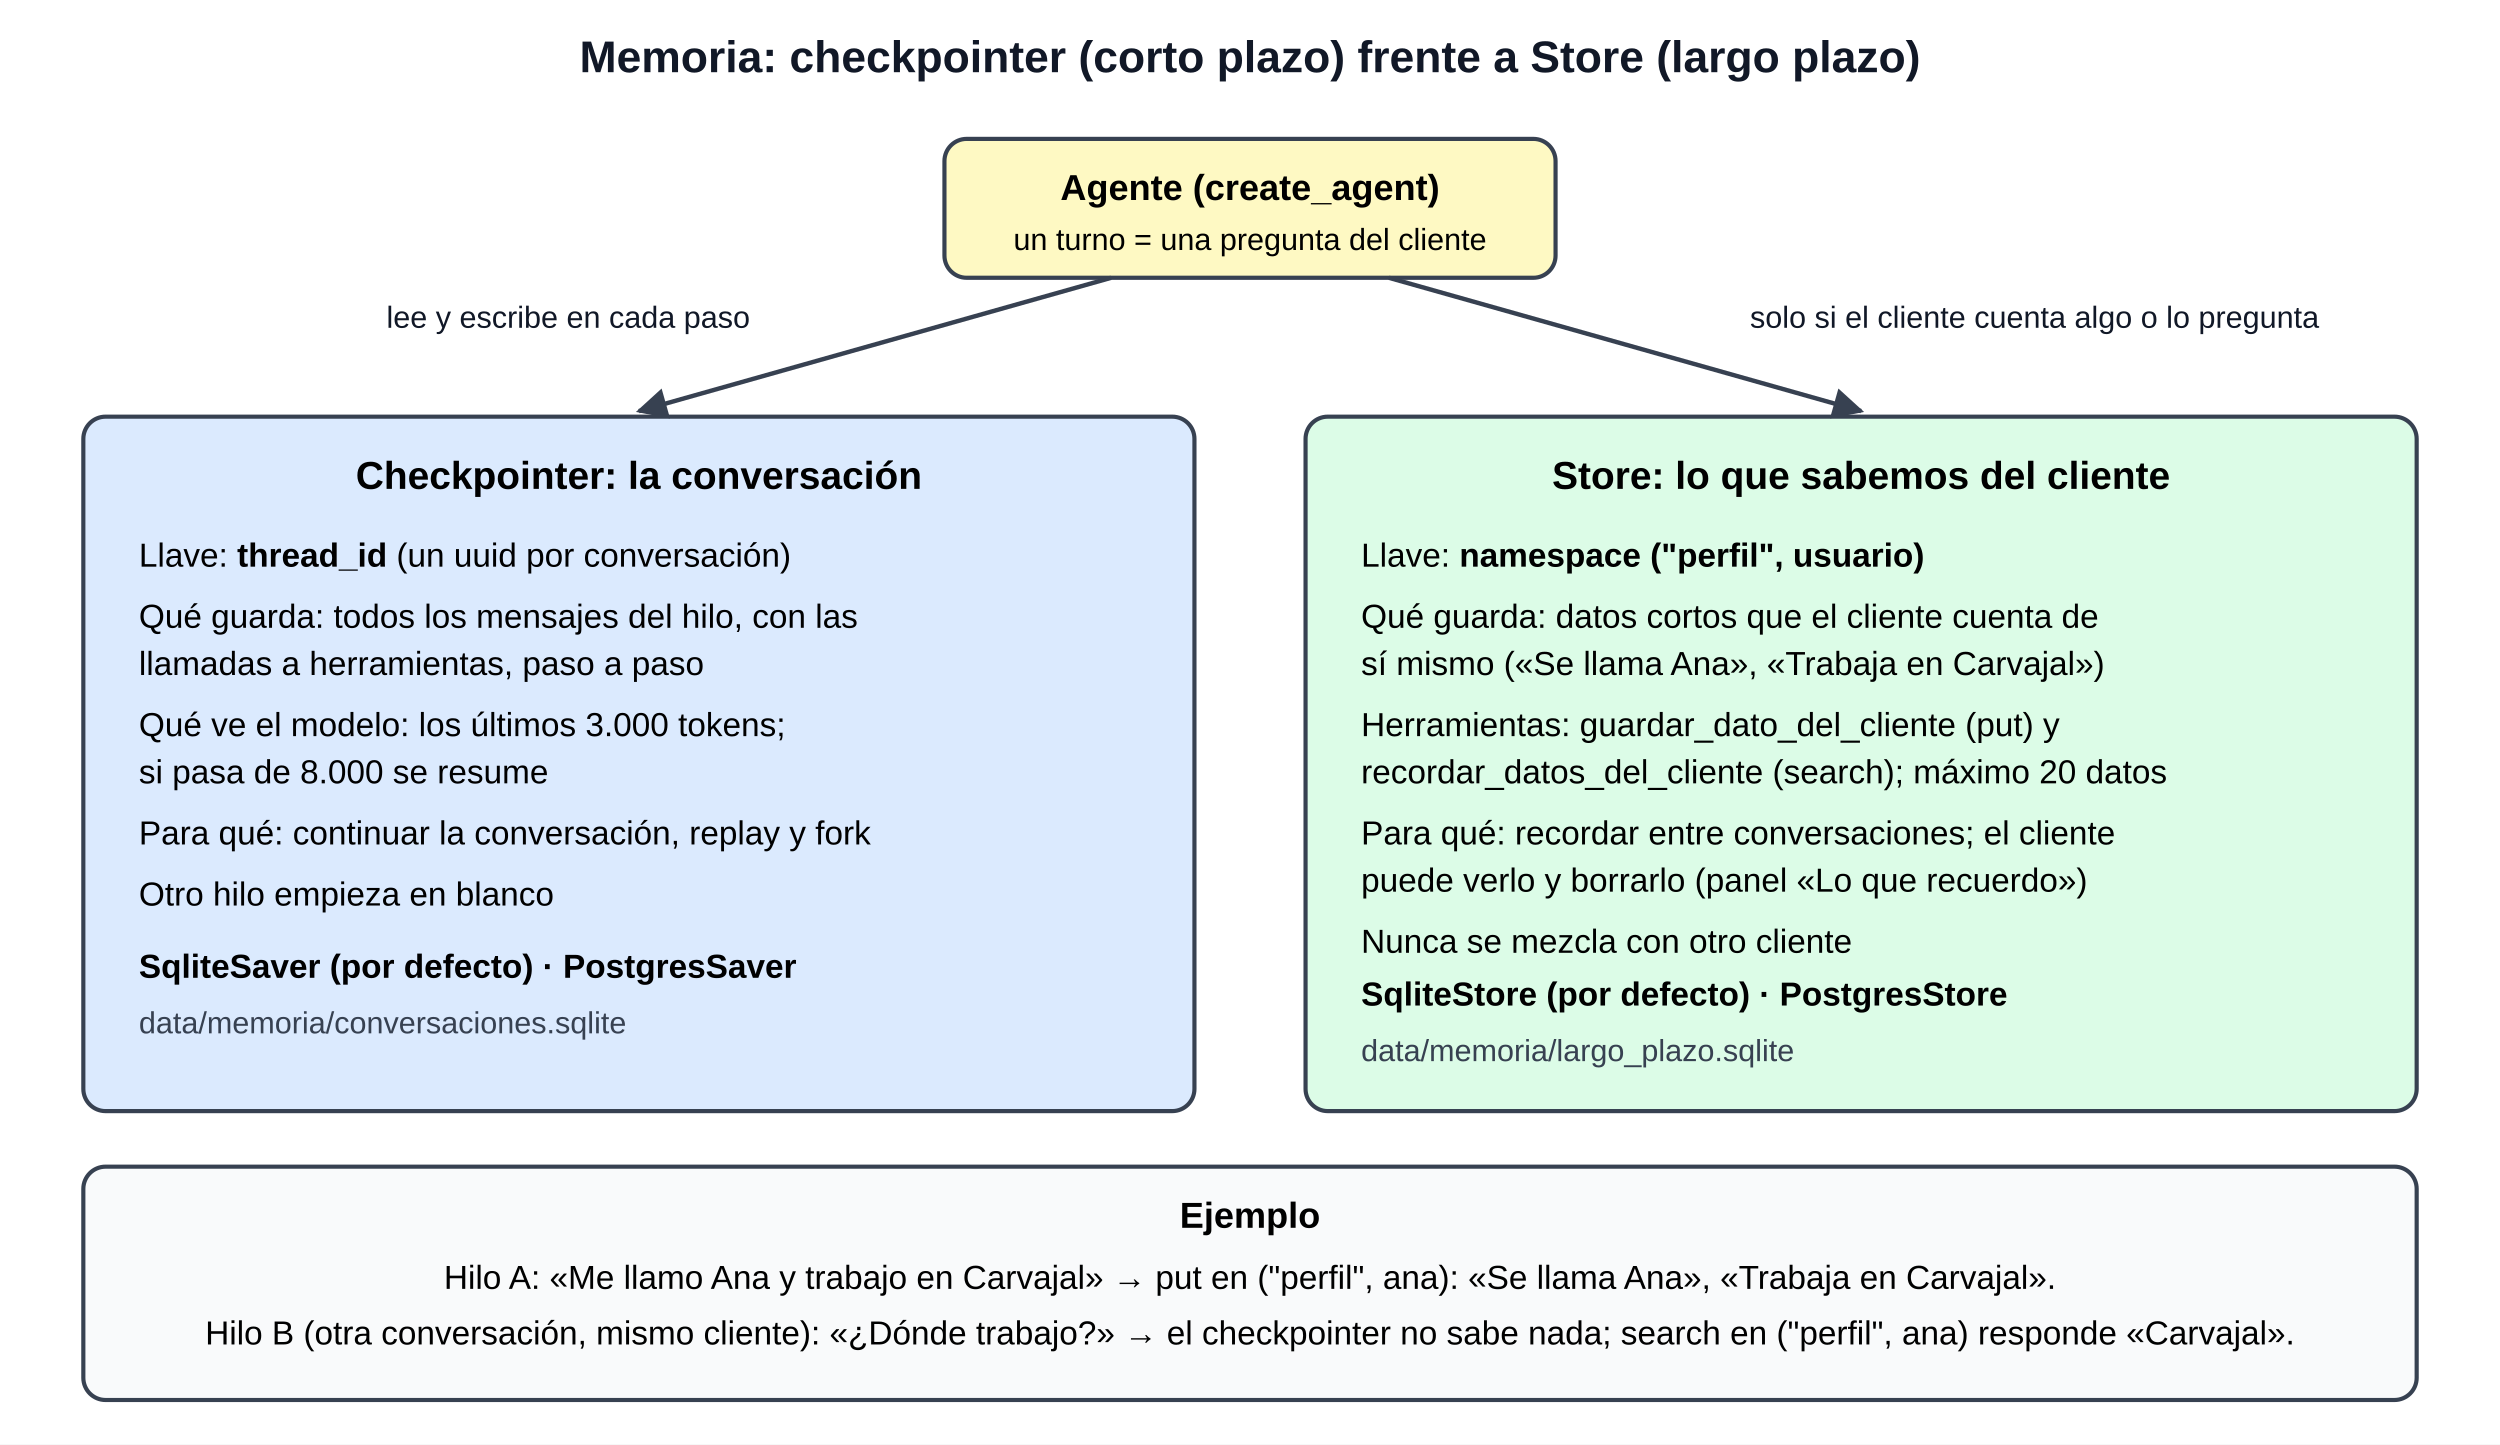
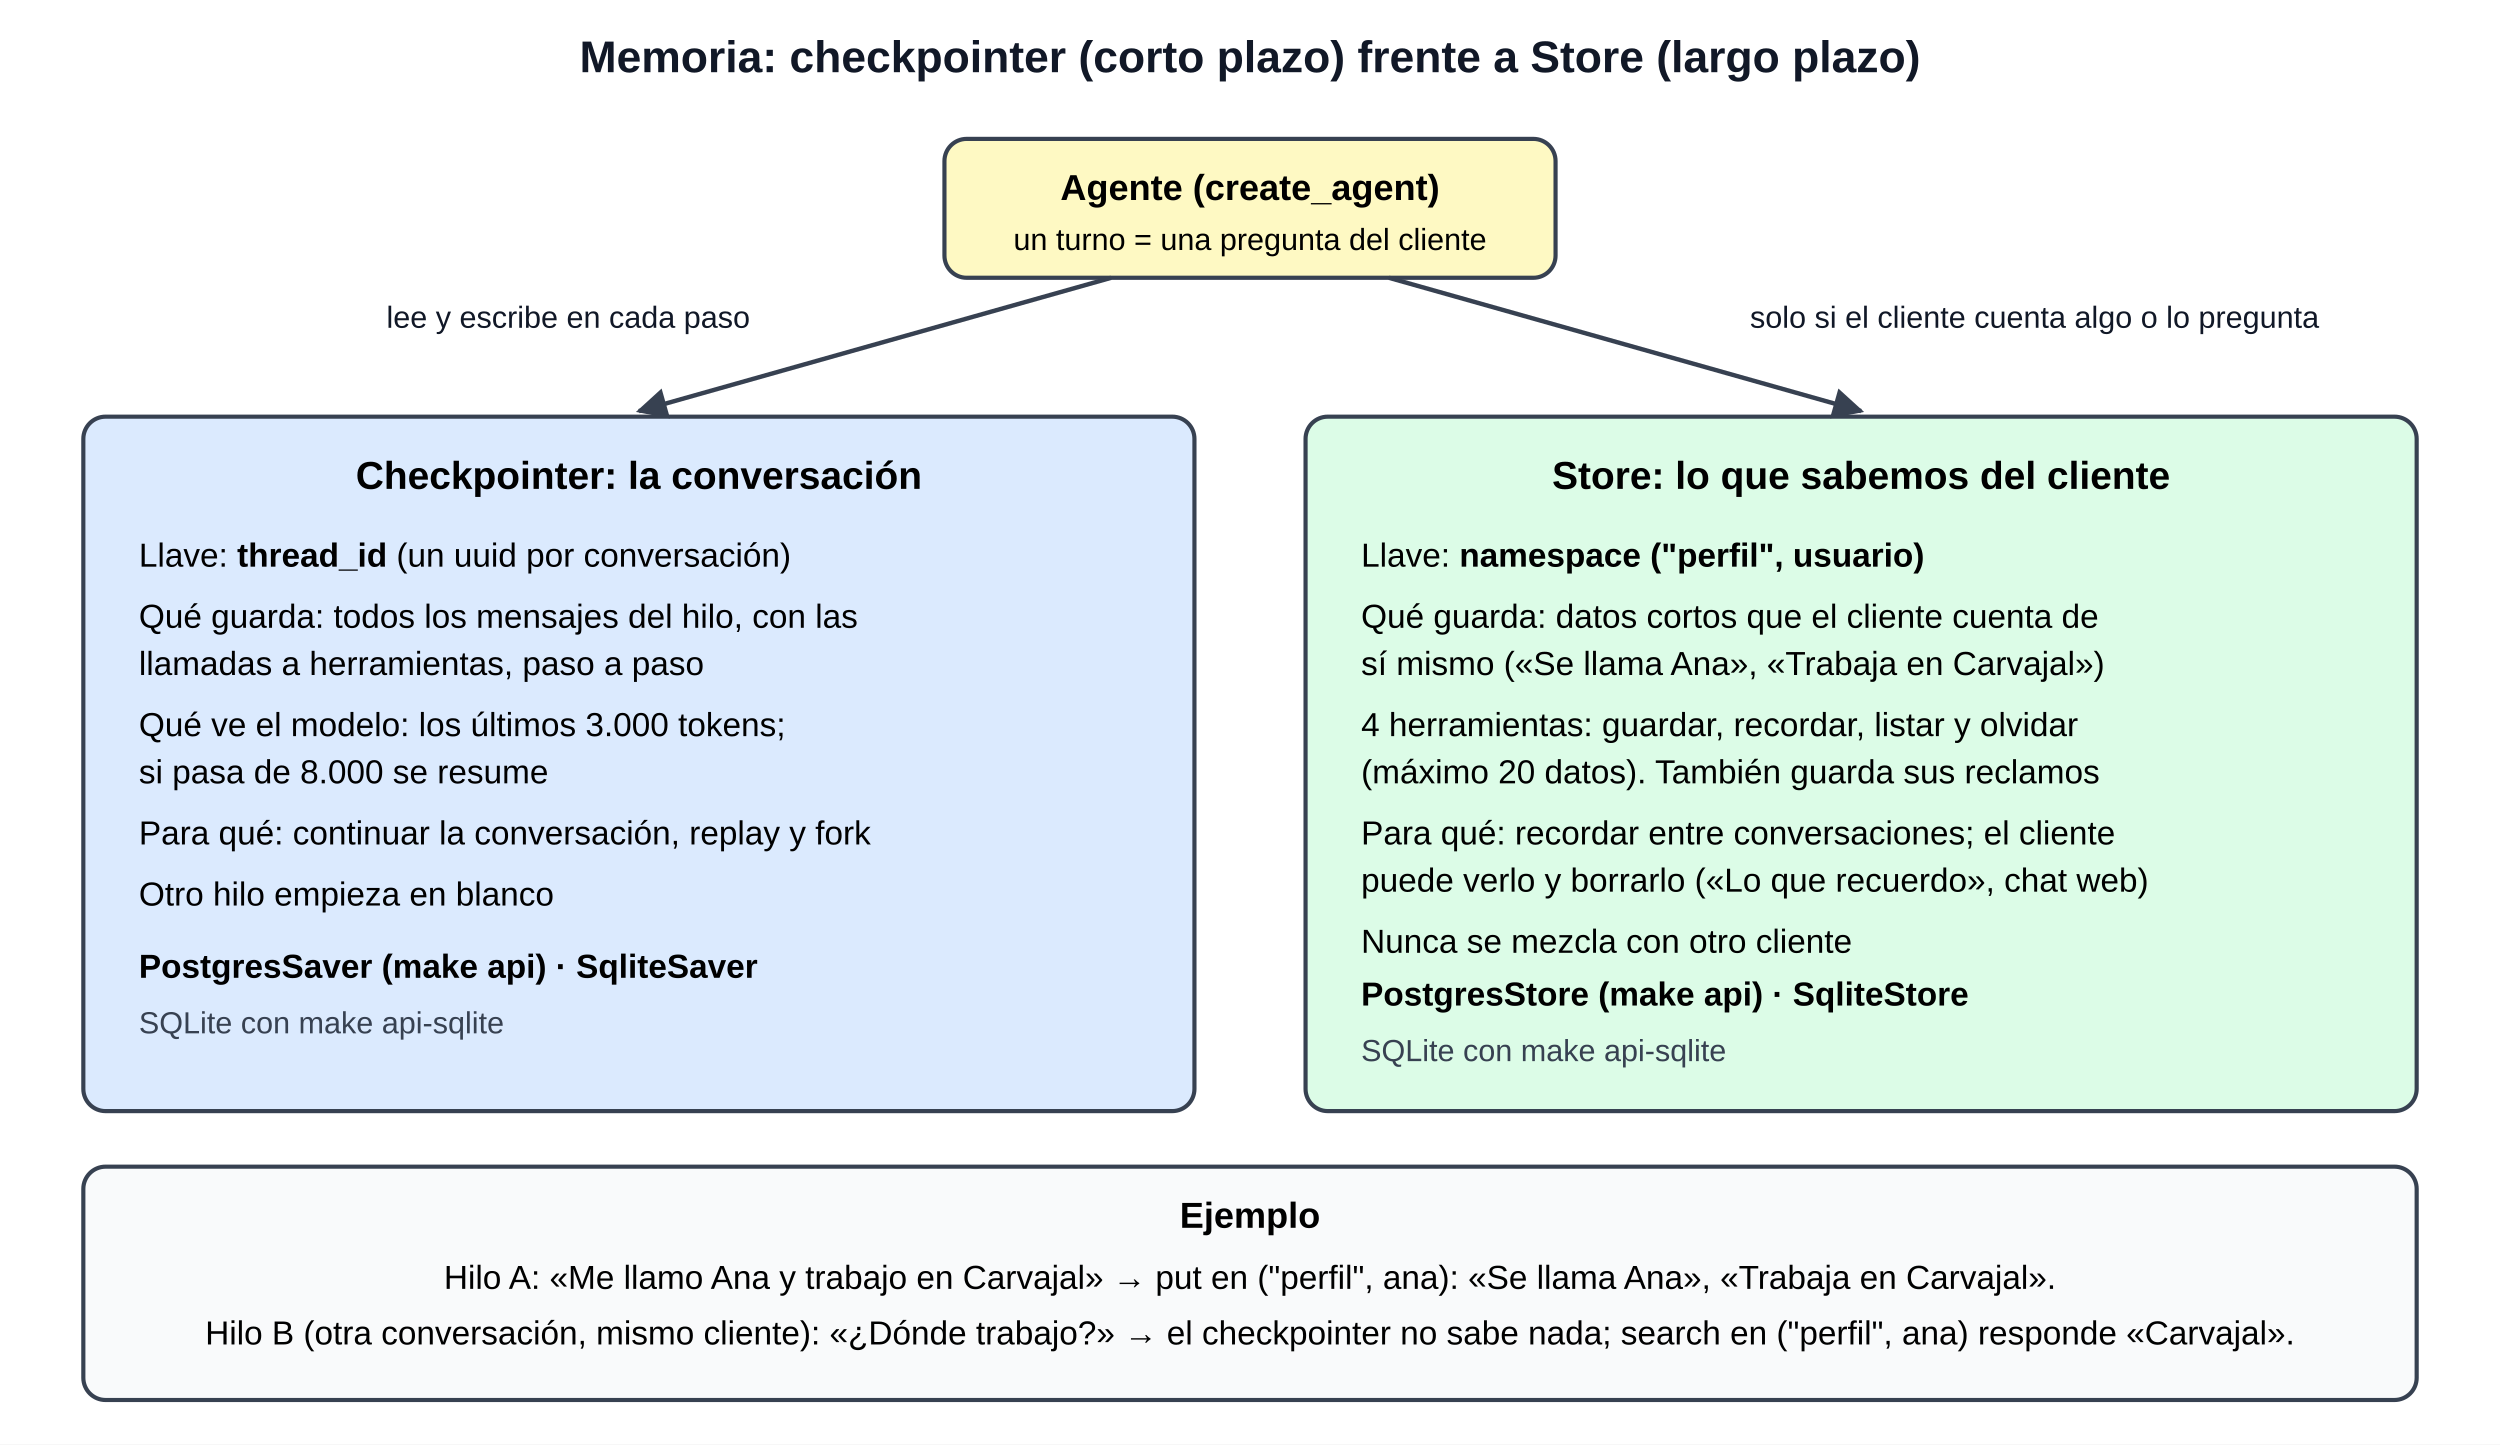
<svg xmlns="http://www.w3.org/2000/svg" viewBox="0 0 900 520" font-family="Segoe UI, Arial, sans-serif" font-size="13">
  <defs>
    <marker id="flecha" viewBox="0 0 10 10" refX="9" refY="5" markerWidth="7" markerHeight="7" orient="auto-start-reverse">
      <path d="M0,0 L10,5 L0,10 z" fill="#374151" />
    </marker>
  </defs>
  <rect width="900" height="520" fill="#ffffff" />
  <text x="450" y="26" text-anchor="middle" font-size="16" font-weight="600" fill="#111827">Memoria: checkpointer (corto plazo) frente a Store (largo plazo)</text>
  <rect x="340" y="50" width="220" height="50" rx="8" fill="#fef9c3" stroke="#374151" stroke-width="1.5" />
  <text x="450" y="72" text-anchor="middle" font-weight="600">Agente (create_agent)</text>
  <text x="450" y="90" text-anchor="middle" font-size="11">un turno = una pregunta del cliente</text>
  <g stroke="#374151" stroke-width="1.5">
    <rect x="30" y="150" width="400" height="250" rx="8" fill="#dbeafe" />
    <rect x="470" y="150" width="400" height="250" rx="8" fill="#dcfce7" />
  </g>
  <text x="230" y="176" text-anchor="middle" font-size="14" font-weight="600">Checkpointer: la conversación</text>
  <text x="670" y="176" text-anchor="middle" font-size="14" font-weight="600">Store: lo que sabemos del cliente</text>
  <g font-size="12">
    <text x="50" y="204">Llave: <tspan font-weight="600">thread_id</tspan> (un uuid por conversación)</text>
    <text x="50" y="226">Qué guarda: todos los mensajes del hilo, con las</text>
    <text x="50" y="243">llamadas a herramientas, paso a paso</text>
    <text x="50" y="265">Qué ve el modelo: los últimos 3.000 tokens;</text>
    <text x="50" y="282">si pasa de 8.000 se resume</text>
    <text x="50" y="304">Para qué: continuar la conversación, replay y fork</text>
    <text x="50" y="326">Otro hilo empieza en blanco</text>
-     <text x="50" y="352" font-weight="600">SqliteSaver (por defecto) · PostgresSaver</text>
-     <text x="50" y="372" font-size="11" fill="#374151">data/memoria/conversaciones.sqlite</text>
+     <text x="50" y="352" font-weight="600">PostgresSaver (make api) · SqliteSaver</text>
+     <text x="50" y="372" font-size="11" fill="#374151">SQLite con make api-sqlite</text>
    <text x="490" y="204">Llave: <tspan font-weight="600">namespace ("perfil", usuario)</tspan>
    </text>
    <text x="490" y="226">Qué guarda: datos cortos que el cliente cuenta de</text>
    <text x="490" y="243">sí mismo («Se llama Ana», «Trabaja en Carvajal»)</text>
-     <text x="490" y="265">Herramientas: guardar_dato_del_cliente (put) y</text>
-     <text x="490" y="282">recordar_datos_del_cliente (search); máximo 20 datos</text>
+     <text x="490" y="265">4 herramientas: guardar, recordar, listar y olvidar</text>
+     <text x="490" y="282">(máximo 20 datos). También guarda sus reclamos</text>
    <text x="490" y="304">Para qué: recordar entre conversaciones; el cliente</text>
-     <text x="490" y="321">puede verlo y borrarlo (panel «Lo que recuerdo»)</text>
+     <text x="490" y="321">puede verlo y borrarlo («Lo que recuerdo», chat web)</text>
    <text x="490" y="343">Nunca se mezcla con otro cliente</text>
-     <text x="490" y="362" font-weight="600">SqliteStore (por defecto) · PostgresStore</text>
-     <text x="490" y="382" font-size="11" fill="#374151">data/memoria/largo_plazo.sqlite</text>
+     <text x="490" y="362" font-weight="600">PostgresStore (make api) · SqliteStore</text>
+     <text x="490" y="382" font-size="11" fill="#374151">SQLite con make api-sqlite</text>
  </g>
  <g stroke="#374151" stroke-width="1.6" fill="none" marker-end="url(#flecha)">
    <path d="M400,100 L230,148" />
    <path d="M500,100 L670,148" />
  </g>
  <text x="270" y="118" text-anchor="end" font-size="11" fill="#111827">lee y escribe en cada paso</text>
  <text x="630" y="118" font-size="11" fill="#111827">solo si el cliente cuenta algo o lo pregunta</text>
  <rect x="30" y="420" width="840" height="84" rx="8" fill="#f9fafb" stroke="#374151" stroke-width="1.5" />
  <text x="450" y="442" text-anchor="middle" font-weight="600">Ejemplo</text>
  <text x="450" y="464" text-anchor="middle" font-size="12">Hilo A: «Me llamo Ana y trabajo en Carvajal» → put en ("perfil", ana): «Se llama Ana», «Trabaja en Carvajal».</text>
  <text x="450" y="484" text-anchor="middle" font-size="12">Hilo B (otra conversación, mismo cliente): «¿Dónde trabajo?» → el checkpointer no sabe nada; search en ("perfil", ana) responde «Carvajal».</text>
</svg>
